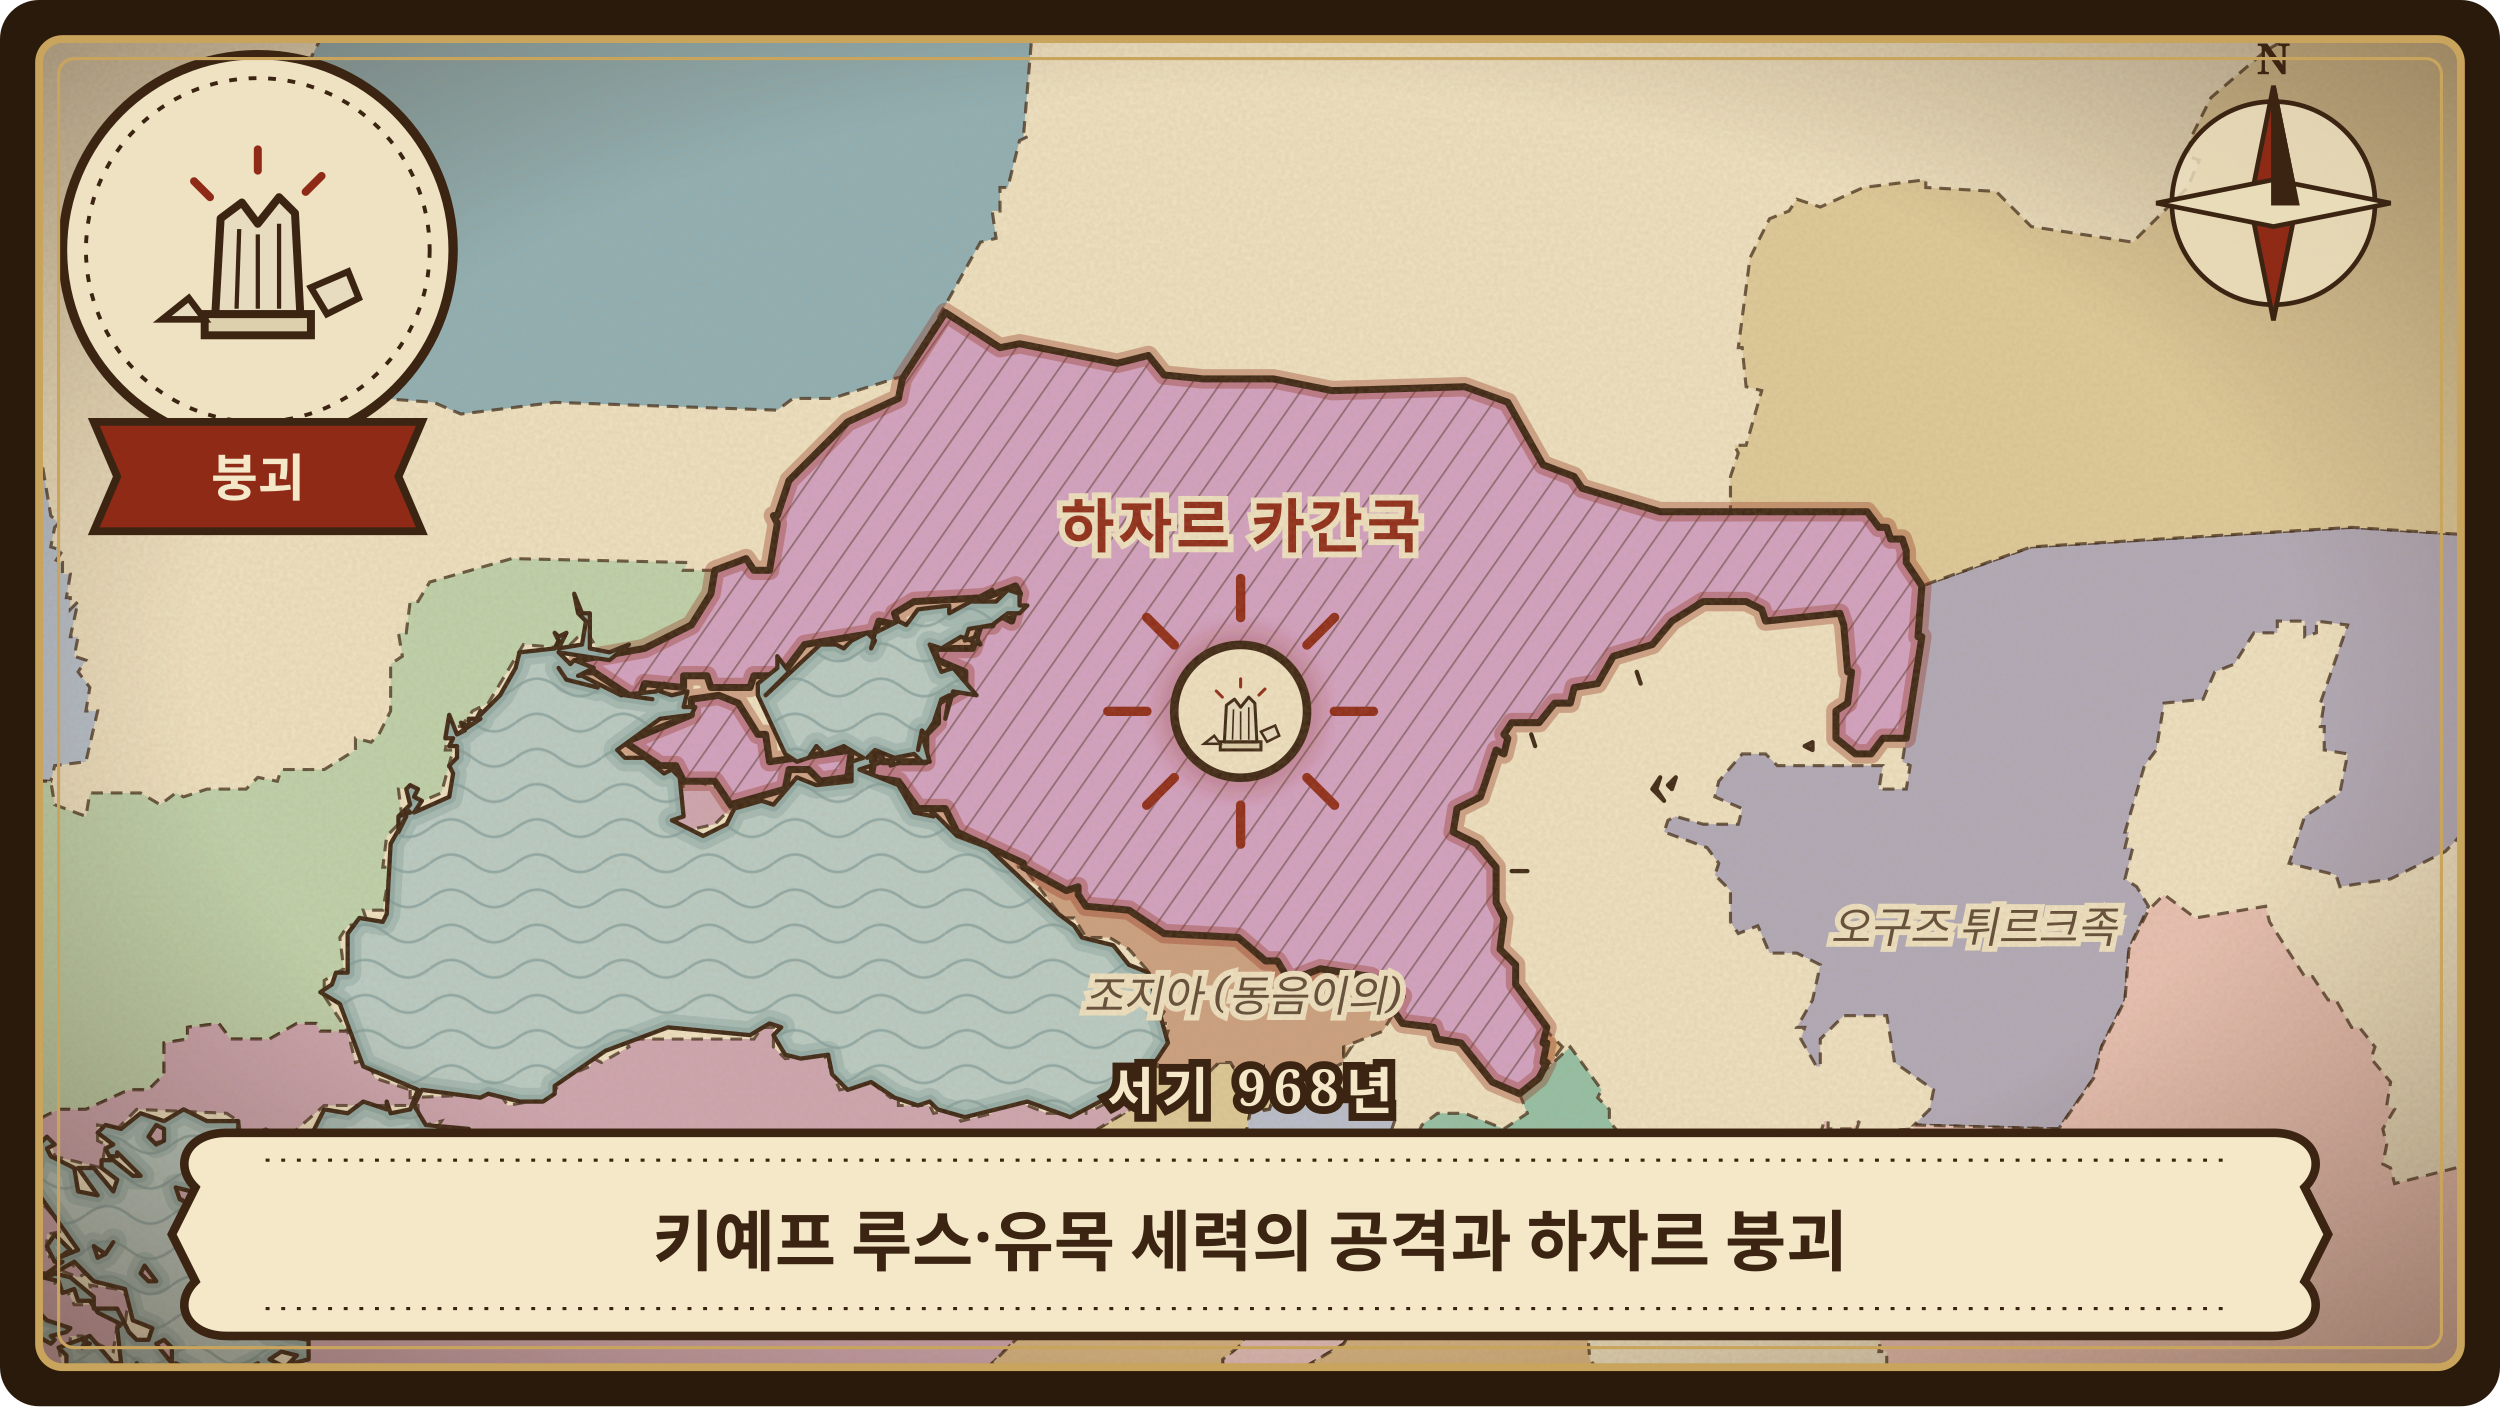
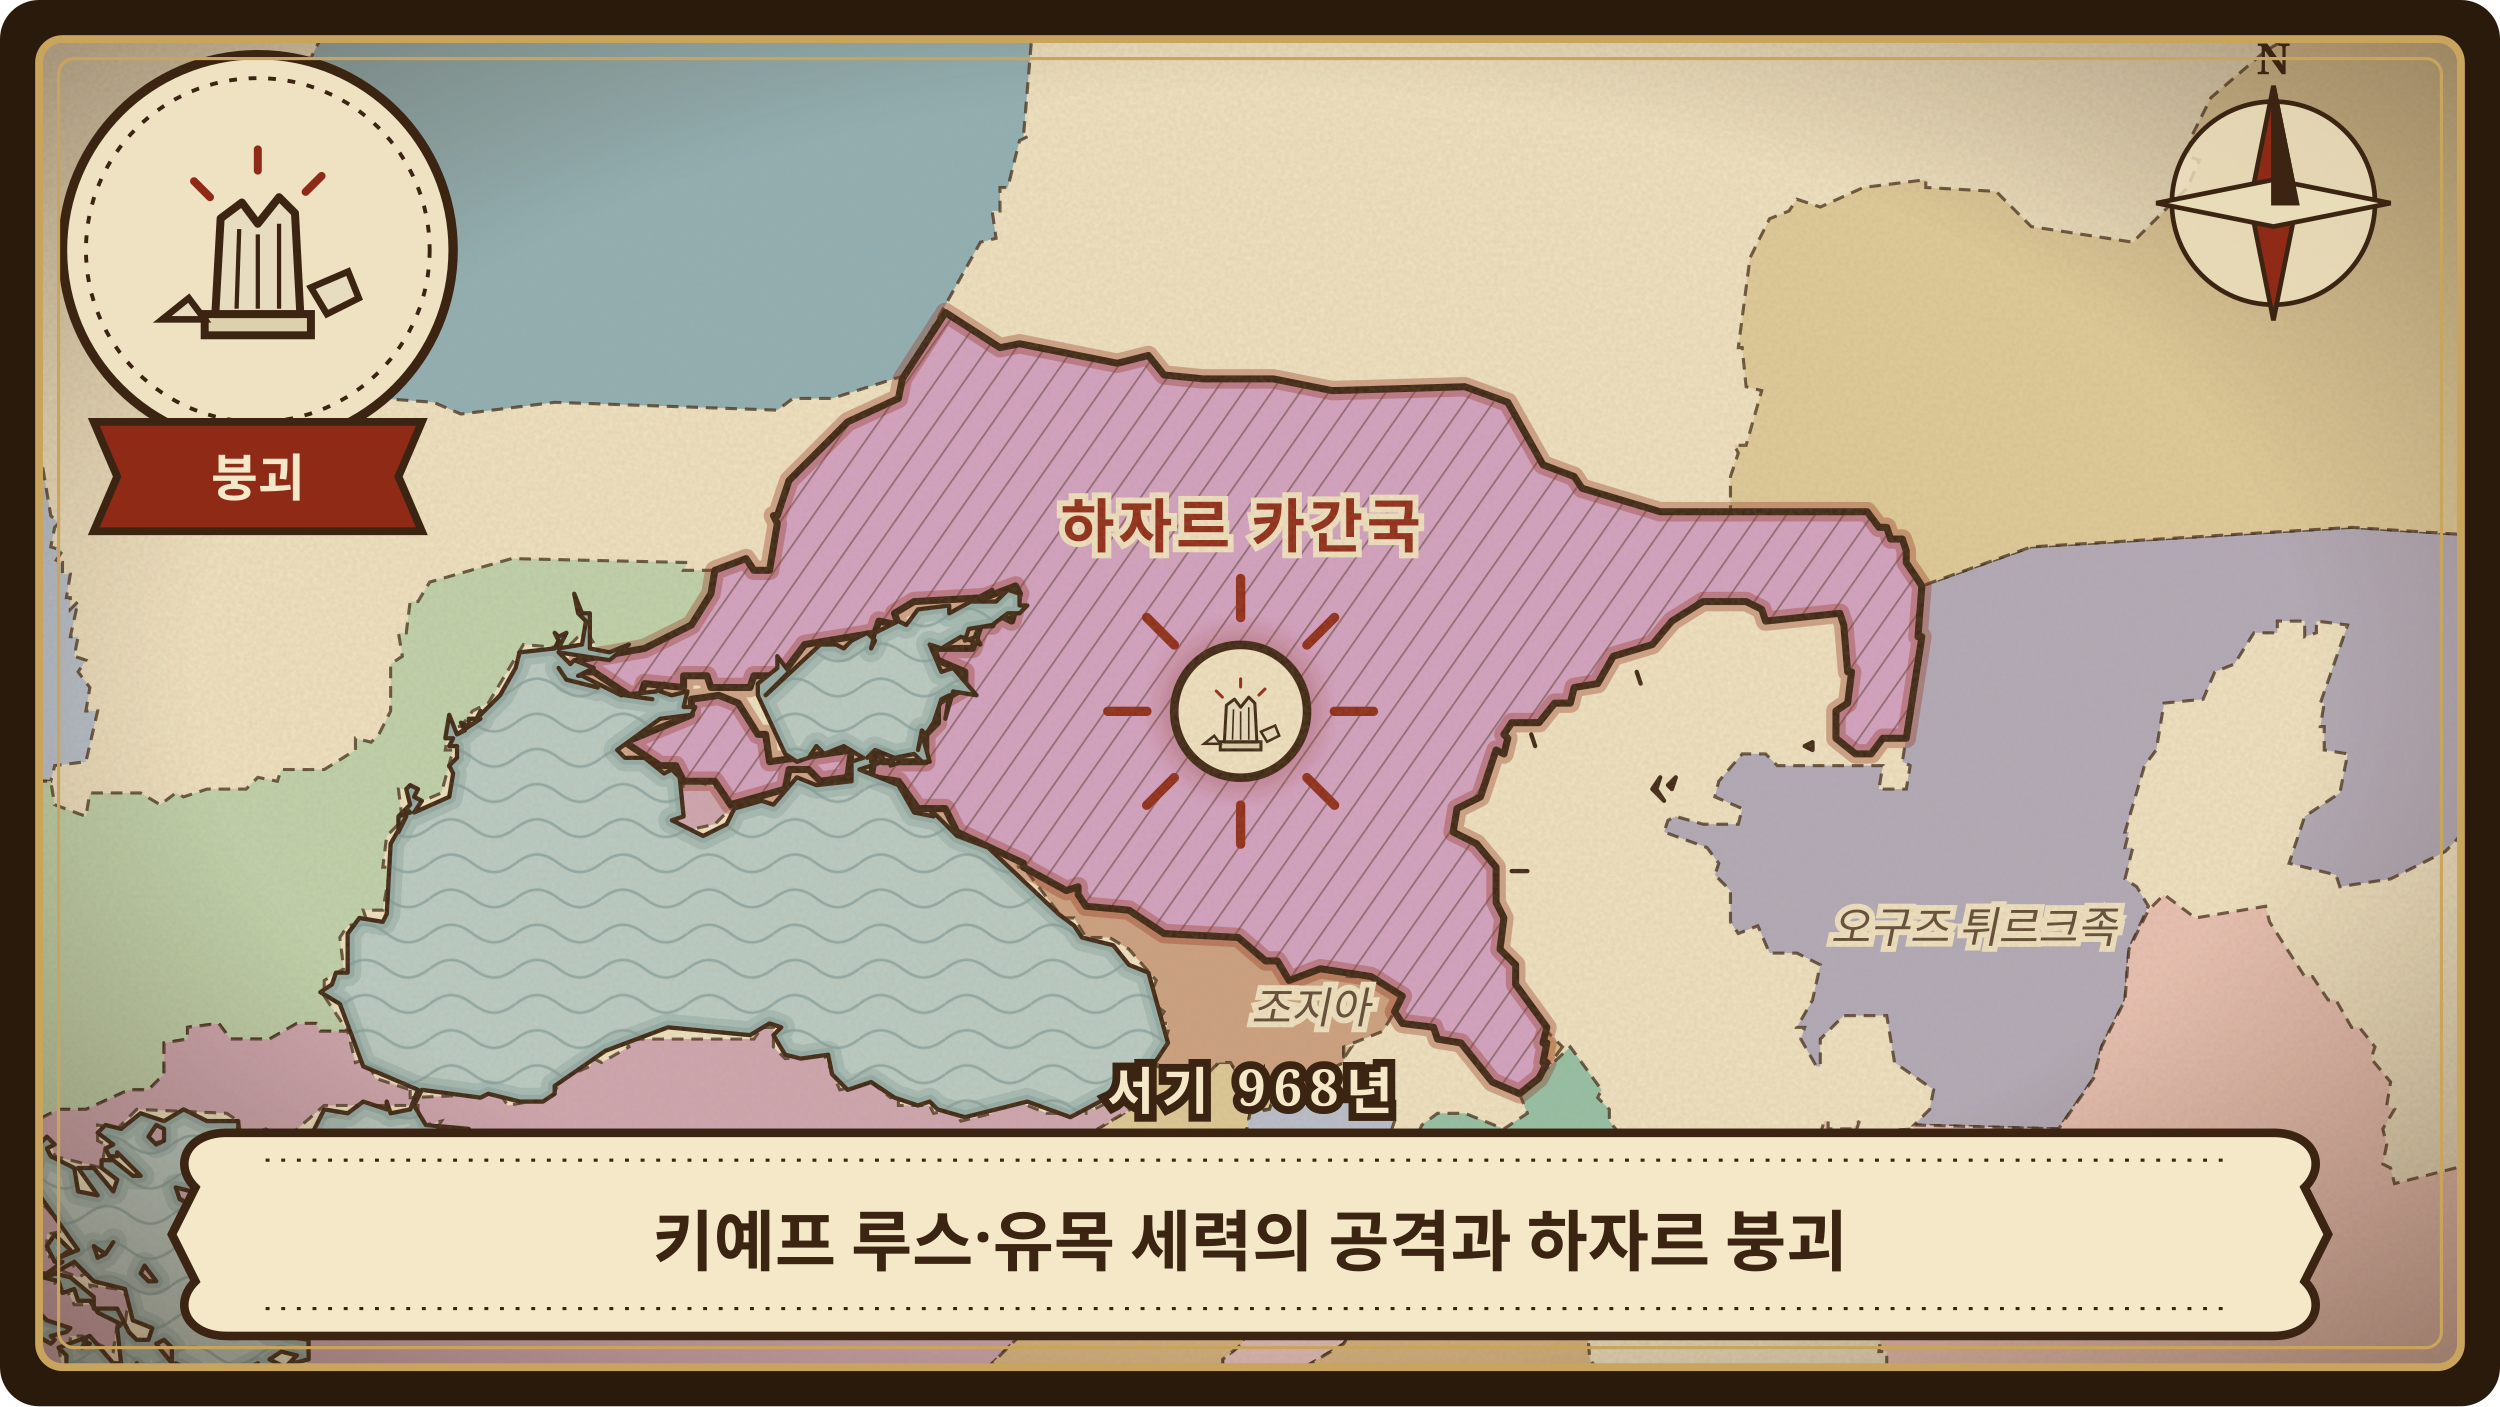
<svg xmlns="http://www.w3.org/2000/svg" viewBox="0 0 640 360" width="640" height="360" role="img" aria-label="키예프 루스·유목 세력의 공격과 하자르 붕괴">
  <defs>
    <clipPath id="frame-khazaria-collapse-968">
      <rect x="10" y="10" width="620" height="340" rx="6" />
    </clipPath>
    <pattern id="waves-khazaria-collapse-968" width="22" height="9" patternUnits="userSpaceOnUse">
      <path d="M0 5 C4 2 7 2 11 5 C15 8 18 8 22 5" fill="none" stroke="#6f8f8f" stroke-width="0.7" stroke-opacity="0.55" />
    </pattern>
    <pattern id="hatch-khazaria-collapse-968" width="6" height="6" patternUnits="userSpaceOnUse" patternTransform="rotate(35)">
      <path d="M0 0 L0 6" stroke="#3b2412" stroke-width="0.9" stroke-opacity="0.45" />
    </pattern>
    <filter id="paper-khazaria-collapse-968" x="0" y="0" width="100%" height="100%">
      <feTurbulence type="fractalNoise" baseFrequency="0.9" numOctaves="3" seed="200" result="noise" />
      <feColorMatrix in="noise" type="matrix" values="0 0 0 0 0.45  0 0 0 0 0.33  0 0 0 0 0.18  0 0 0 0.22 0" />
    </filter>
    <radialGradient id="vignette-khazaria-collapse-968" cx="50%" cy="48%" r="70%">
      <stop offset="60%" stop-color="#3b2412" stop-opacity="0" />
      <stop offset="100%" stop-color="#3b2412" stop-opacity="0.45" />
    </radialGradient>
    <filter id="glow-khazaria-collapse-968">
      <feGaussianBlur stdDeviation="3" />
    </filter>
    <path id="land-khazaria-collapse-968" d="M664 384L664 -24L-24 -24L-24 318L-20 324L-18 324L-20 323L-18 321L-18 323L-13 324L-13 326L-14 326L-19 324L-20 327L-16 330L-13 337L-11 335L-11 333L-8 337L-1 335L5 336L6 334L8 337L9 335L12 338L18 340L17 341L13 342L14 343L13 344L-1 336L-6 340L-10 339L-11 342L-14 346L-5 354L-7 360L-5 365L-2 367L-1 362L2 362L7 373L7 369L10 366L18 373L11 351L17 353L16 355L17 356L19 354L23 354L21 352L21 350L20 352L17 350L17 347L15 345L23 342L29 349L31 349L30 340L31 339L25 336L23 333L20 333L19 330L16 331L15 328L7 326L12 326L16 323L14 323L12 319L14 316L18 320L15 322L20 320L8 303L10 297L8 295L12 291L14 293L12 294L13 296L19 299L20 305L25 306L20 299L24 299L29 305L30 302L26 299L26 297L29 297L34 301L36 301L30 295L30 296L28 296L27 294L29 293L25 290L27 288L31 289L36 285L42 287L47 284L53 287L61 287L61 292L72 291L72 293L63 297L63 303L70 295L80 290L83 284L89 285L93 282L99 284L99 282L100 285L105 284L107 279L93 273L87 257L82 254L85 252L86 249L89 249L89 239L92 235L98 236L99 234L100 216L104 209L102 213L102 209L105 208L104 207L102 209L105 206L104 202L105 201L107 202L106 204L108 205L106 208L115 204L116 198L115 196L117 194L117 191L115 191L116 189L114 189L115 183L117 188L119 187L118 185L120 186L120 184L122 184L123 182L123 183L128 178L132 171L133 167L142 166L143 164L142 162L143 163L145 162L143 166L149 165L150 159L148 157L147 152L149 157L151 157L151 166L156 167L161 165L156 169L143 167L146 170L147 169L152 171L148 173L149 173L159 178L168 177L170 175L169 177L172 178L176 177L175 181L178 181L177 183L169 184L158 192L160 194L165 194L170 198L172 197L174 199L175 209L172 210L180 214L186 211L188 207L195 205L198 206L204 199L209 201L218 200L218 195L221 194L216 191L211 193L209 191L207 194L204 195L201 193L194 178L194 175L199 171L199 168L202 172L196 178L210 165L214 165L216 166L218 164L222 162L224 164L223 166L224 162L230 159L232 160L235 156L243 155L243 157L254 151L249 154L255 154L258 151L261 152L261 155L263 155L261 157L258 157L254 160L248 161L247 164L250 163L251 165L246 163L241 166L238 165L241 172L244 171L250 178L244 177L242 184L243 178L241 179L239 185L237 188L236 187L235 192L236 188L238 195L236 195L234 193L229 194L231 195L228 196L229 194L224 192L222 194L223 193L223 195L226 195L220 197L230 201L234 208L239 209L238 207L245 214L253 217L271 234L275 237L277 240L285 242L289 247L294 249L299 267L293 276L274 286L263 282L247 286L240 284L238 282L235 283L229 281L223 277L217 279L213 275L212 270L205 271L201 270L198 265L200 263L197 262L192 265L171 263L155 269L142 278L142 280L139 282L133 282L125 280L123 281L108 279L106 283L109 288L120 289L113 289L102 293L107 295L106 297L90 297L91 294L87 293L86 294L89 296L87 298L82 298L80 295L71 296L62 305L61 314L74 312L69 318L73 322L72 324L76 326L71 330L74 334L78 334L72 336L71 335L70 337L70 333L66 330L66 334L68 335L64 337L69 341L72 339L73 342L79 343L79 348L75 349L78 351L78 355L81 354L82 357L85 357L84 360L79 360L79 363L95 361L93 364L91 363L91 366L85 366L81 367L81 368L92 366L92 367L90 368L92 369L90 369L91 370L95 367L94 365L96 366L97 364L103 369L105 367L107 368L106 370L107 370L107 373L116 378L123 375L127 377L131 364L141 366L151 370L156 377L163 380L168 378L176 378L179 375L181 377L185 370L192 365L202 371L206 369L207 367L205 368L206 367L212 363L214 366L215 369L208 375L211 381L209 384ZM12 327L14 326L18 327L24 332L24 335L30 335L33 341L35 343L38 343L39 340L34 338L32 330L24 328L19 323L12 327ZM20 356L24 355L20 356ZM21 345L23 344L21 343L22 343L21 345ZM24 319L25 322L27 321L24 319ZM27 321L29 318L27 321ZM34 352L35 349L34 352ZM35 356L37 353L35 356ZM36 326L38 328L40 328L37 324L36 326ZM38 291L40 293L42 292L42 289L40 288L38 291ZM40 344L44 349L44 345L42 343L40 344ZM43 354L44 354L44 352L43 354ZM45 349L48 352L49 351L45 349ZM45 304L46 307L48 308L49 305L50 308L52 303L49 305L45 304ZM46 362L48 362L49 359L46 362ZM50 360L52 363L54 359L50 360ZM52 294L54 296L55 295L54 294L52 294ZM55 301L60 301L59 299L55 301ZM58 332L60 336L58 338L60 340L63 337L63 332L60 331L58 332ZM58 320L61 322L63 319L65 320L61 322L63 323L68 324L67 321L69 323L66 316L59 318L58 320ZM60 352L64 351L66 349L60 352ZM69 348L73 350L76 347L72 346L69 348ZM83 291L84 292L86 291L83 291ZM117 188L123 184L117 188ZM143 171L145 174L153 176L145 174L143 171ZM160 178L167 179L160 178ZM387 223L391 223L387 223ZM392 188L393 191L392 188ZM419 172L420 175L419 172ZM423 202L426 205L424 202L425 199L423 202ZM427 201L428 202L429 199L427 201ZM462 191L464 192L464 190L462 191ZM469 322L470 328L469 322Z" />
    <clipPath id="landclip-khazaria-collapse-968">
      <use href="#land-khazaria-collapse-968" />
    </clipPath>
    <path id="hl-khazaria-collapse-968-16" d="M196 188L197 195L218 192L217 199L210 200L207 197L202 197L201 202L187 206L183 200L175 200L173 196L169 196L160 190L177 183L177 179L184 178L189 180L194 188ZM385 193L383 192L379 204L373 207L372 213L378 216L383 222L383 231L385 235L384 243L388 247L388 252L396 263L395 267L396 267L395 272L396 272L394 276L389 280L382 277L374 267L368 266L367 263L359 262L357 259L359 255L351 250L338 248L330 251L327 246L324 246L317 240L298 239L289 233L278 232L276 229L276 227L273 228L262 222L262 221L245 213L242 207L235 207L230 200L223 199L224 193L223 193L225 192L226 195L237 195L237 188L240 185L240 180L247 176L247 172L240 169L239 166L249 166L251 160L254 160L255 157L259 159L261 152L260 150L252 153L234 154L229 157L230 160L225 159L224 162L206 165L200 173L193 173L192 176L182 176L181 173L175 173L175 176L165 175L164 178L161 178L152 172L148 172L148 169L165 166L177 160L182 152L183 146L191 143L193 146L197 146L199 134L198 132L199 132L202 123L217 108L230 102L231 97L242 80L256 89L261 88L286 93L294 91L298 96L308 97L326 97L341 100L375 99L386 103L395 119L403 122L405 125L425 131L478 131L481 135L483 135L484 138L487 138L488 141L488 144L492 150L491 163L492 163L488 189L482 189L479 193L475 193L470 189L470 182L473 180L474 172L473 172L472 160L471 157L452 159L451 156L447 154L436 154L428 159L423 165L413 168L409 175L403 176L402 180L398 180L394 185L387 185L385 188L386 189Z" />
  </defs>
  <rect width="640" height="360" rx="10" fill="#2a1a0c" />
  <g clip-path="url(#frame-khazaria-collapse-968)">
    <rect width="640" height="360" fill="#b9ccc6" />
    <rect width="640" height="360" fill="url(#waves-khazaria-collapse-968)" />
    <use href="#land-khazaria-collapse-968" fill="none" stroke="#7e9c98" stroke-width="7" stroke-opacity="0.35" stroke-linejoin="round" />
    <use href="#land-khazaria-collapse-968" fill="none" stroke="#7e9c98" stroke-width="3.5" stroke-opacity="0.5" stroke-linejoin="round" />
    <use href="#land-khazaria-collapse-968" fill="#efe2c2" stroke="none" />
    <g clip-path="url(#landclip-khazaria-collapse-968)">
      <path d="M647 189L644 199L626 218L612 225L599 227L598 224L586 221L590 209L599 203L601 193L595 192L595 186L594 186L595 180L594 180L601 160L593 159L593 162L590 163L590 159L583 159L583 162L577 162L572 170L567 172L564 179L554 180L552 192L549 196L544 213L545 213L544 217L546 217L544 225L547 227L550 232L545 243L544 256L538 268L536 276L527 289L490 288L494 284L495 279L485 272L483 260L472 260L466 266L466 273L465 273L461 266L462 263L460 263L464 256L466 247L460 244L453 244L450 237L445 239L443 236L443 228L439 224L440 221L437 217L426 213L427 210L429 209L436 211L445 211L446 207L439 204L440 200L446 193L452 193L455 196L482 196L481 202L488 202L489 196L487 195L492 163L491 163L492 150L520 140L602 135L633 137L639 140L639 143L642 143L643 147L647 149L647 154L648 154L647 157L648 157L648 160L650 163L649 172L650 172L648 188Z" fill="rgb(176,169,185)" stroke="#3b2412" stroke-width="0.8" stroke-opacity="0.75" stroke-dasharray="3 2" />
      <path d="M325 284L326 281L320 280L315 272L312 272L309 275L296 273L291 277L291 283L281 289L277 294L280 296L281 298L299 301L305 298L312 292L319 290L320 285L323 284Z" fill="rgb(221,200,150)" stroke="#3b2412" stroke-width="0.8" stroke-opacity="0.75" stroke-dasharray="3 2" />
      <path d="M664 193L648 188L650 172L649 172L650 163L648 160L648 157L647 157L648 154L647 154L647 149L643 147L642 143L639 143L639 140L633 137L602 135L520 140L492 150L490 149L490 146L488 144L488 141L487 138L484 138L483 135L481 135L478 131L443 131L443 122L445 116L444 114L447 114L451 100L447 99L446 89L445 89L448 66L453 56L458 54L460 51L466 53L477 48L493 46L493 48L511 49L520 58L546 62L560 48L563 41L560 40L561 35L566 25L580 13L592 6L594 8L617 -1L634 -3L664 -2Z" fill="rgb(223,202,153)" stroke="#3b2412" stroke-width="0.8" stroke-opacity="0.75" stroke-dasharray="3 2" />
      <path d="M258 -24L256 -17L259 -11L260 -4L262 -4L265 3L263 11L264 11L262 35L263 35L261 36L258 48L256 48L256 54L254 54L255 61L251 62L232 96L213 102L203 102L199 105L142 103L118 106L111 103L71 100L66 83L65 83L66 78L64 77L60 62L63 61L63 53L68 46L67 43L69 41L73 28L76 25L75 20L77 20L84 6L86 -6L87 -6L87 -13L89 -11L90 -18L92 -24Z" fill="rgb(142,175,181)" stroke="#3b2412" stroke-width="0.8" stroke-opacity="0.75" stroke-dasharray="3 2" />
      <path d="M461 369L443 369L431 364L433 362L432 361L428 362L423 355L416 353L412 361L409 362L411 367L429 375L430 378L436 377L440 380L451 384L477 384L484 383L487 377L485 375L484 368L483 368L483 364L470 366L463 369Z" fill="rgb(202,157,152)" stroke="#3b2412" stroke-width="0.8" stroke-opacity="0.75" stroke-dasharray="3 2" />
      <path d="M376 294L377 296L375 302L378 306L383 306L384 312L392 311L395 307L404 307L405 310L408 311L409 316L411 317L416 299L419 297L427 296L424 293L416 292L412 287L412 284L409 281L410 279L402 268L389 280L391 285L385 289L375 285L368 285L364 288L360 297L370 297Z" fill="rgb(147,192,165)" stroke="#3b2412" stroke-width="0.8" stroke-opacity="0.75" stroke-dasharray="3 2" />
      <path d="M370 297L359 297L355 293L357 287L352 284L349 279L336 279L332 281L326 281L325 284L320 285L319 290L312 292L305 298L299 301L297 306L311 307L311 310L315 310L316 312L321 313L324 319L328 320L332 316L339 315L340 310L350 310L354 313L358 313L360 317L362 317L366 322L367 326L373 325L376 312L372 311L372 306L368 301Z" fill="rgb(184,190,205)" stroke="#3b2412" stroke-width="0.8" stroke-opacity="0.75" stroke-dasharray="3 2" />
      <path d="M303 330L306 320L309 320L311 316L316 312L321 313L324 319L328 320L332 316L339 315L340 310L345 310L346 315L353 321L353 324L349 324L346 330L341 330L340 332L339 336L347 339L344 344L334 350L315 352L313 351L313 348L318 344L319 340L312 340L312 337L310 337Z" fill="rgb(229,192,190)" stroke="#3b2412" stroke-width="0.8" stroke-opacity="0.75" stroke-dasharray="3 2" />
      <path d="M351 250L359 255L357 259L354 264L344 268L344 272L338 275L336 279L332 281L320 280L315 272L312 272L309 275L296 273L299 264L298 264L299 262L296 262L298 259L294 256L296 251L289 243L284 240L278 240L275 235L272 235L262 222L273 228L276 227L276 229L278 232L289 233L298 239L317 240L324 246L327 246L330 251L338 248L345 250ZM261 221L262 222L260 222L260 221Z" fill="rgb(204,160,128)" stroke="#3b2412" stroke-width="0.8" stroke-opacity="0.75" stroke-dasharray="3 2" />
      <path d="M11 120L13 132L15 134L14 135L13 140L16 141L14 144L16 144L16 147L18 147L17 153L18 153L18 156L20 154L18 163L20 163L19 168L22 169L20 172L23 176L22 182L25 182L22 195L14 196L13 200L9 200L8 204L4 204L1 207L1 210L-2 210L-9 204L-14 204L-18 207L-22 206L-24 198L-24 102L-5 102L3 108L6 108L9 120Z" fill="rgb(182,193,207)" stroke="#3b2412" stroke-width="0.8" stroke-opacity="0.75" stroke-dasharray="3 2" />
      <path d="M182 146L183 146L182 152L177 160L165 166L154 168L151 163L148 163L145 166L134 165L125 180L121 182L118 186L115 186L114 192L116 192L113 203L106 206L106 202L102 202L103 210L99 214L98 222L100 222L98 233L93 233L94 236L89 237L87 240L88 248L83 251L83 255L89 264L82 264L81 262L76 262L69 266L59 266L56 262L48 263L48 266L42 267L42 275L38 279L33 279L22 284L15 284L7 288L2 294L-14 299L-24 308L-24 198L-22 206L-18 207L-14 204L-9 204L-2 210L1 210L1 207L4 204L8 204L9 200L13 200L14 206L22 209L23 203L36 203L41 206L45 203L47 204L53 202L63 202L66 199L71 200L72 197L83 197L91 192L91 189L95 190L97 188L100 182L100 170L103 168L102 162L104 162L105 154L107 154L110 149L131 143L176 144L175 146Z" fill="rgb(190,210,171)" stroke="#3b2412" stroke-width="0.8" stroke-opacity="0.75" stroke-dasharray="3 2" />
      <path d="M34 348L36 351L34 352L33 350ZM50 360L54 360L53 362L50 362ZM45 348L48 348L49 352L46 352ZM61 348L65 348L65 351L60 352ZM41 342L46 347L42 348L40 346L40 342ZM57 334L59 330L63 332L62 340L58 340L59 334ZM35 324L40 325L40 329L35 326ZM105 279L105 281L128 280L130 283L141 281L144 276L151 273L152 271L154 272L161 268L160 266L193 266L195 263L198 263L198 268L201 271L211 270L215 279L223 277L228 281L230 280L230 283L238 283L239 285L244 284L246 287L254 285L258 281L268 285L278 285L278 283L280 284L288 280L291 276L291 283L281 289L277 294L280 296L281 298L299 301L297 306L311 307L311 310L315 310L316 312L311 316L309 320L306 320L304 322L303 330L310 337L306 339L305 336L303 336L302 331L300 329L281 325L267 330L264 335L264 339L253 350L231 355L221 360L219 364L216 367L214 363L209 363L204 369L201 369L198 367L196 368L195 364L190 364L185 368L181 375L170 377L159 380L158 377L152 369L137 363L130 363L128 374L121 374L120 377L109 377L107 367L101 367L99 364L96 364L93 368L91 368L92 361L91 360L84 360L83 355L79 356L80 353L78 351L79 347L78 347L79 342L74 341L72 339L67 339L66 330L68 331L69 336L76 336L76 332L73 331L75 324L73 324L74 320L71 319L73 312L62 313L64 298L69 294L70 294L70 297L82 296L83 298L86 298L87 294L90 294L89 297L106 297L104 294L104 292L111 290L113 287L109 288L107 285L107 283L83 283L75 290L74 294L72 293L74 292L68 289L62 292L61 287L58 285L35 284L30 289L25 288L25 292L27 293L26 299L14 296L13 292L8 293L8 302L10 302L9 306L17 315L12 316L12 322L14 321L22 326L20 327L15 325L14 329L17 330L19 334L24 334L23 329L30 330L33 332L32 339L30 339L29 346L21 342L18 342L18 345L15 345L16 350L20 350L21 356L17 356L17 353L14 351L10 351L10 356L12 357L16 368L12 364L9 364L7 368L5 368L3 361L-2 361L-2 364L-4 364L-5 358L-6 358L-5 352L-12 346L-9 340L-5 340L-4 336L-13 335L-16 329L-20 327L-17 322L-24 318L-24 308L-14 299L2 294L7 288L15 284L22 284L33 279L38 279L42 275L42 267L48 266L48 263L56 262L59 266L69 266L76 262L81 262L82 264L89 264L91 272L94 271L96 276ZM61 324L62 321L57 320L61 316L68 317L70 324L64 325ZM46 303L52 303L52 307L45 307ZM56 298L61 298L60 301L56 302ZM37 288L42 288L42 292L38 293ZM178 200L185 202L187 207L183 211L174 213L173 209L174 209L175 200L176 200Z" fill="rgb(206,165,177)" stroke="#3b2412" stroke-width="0.8" stroke-opacity="0.75" stroke-dasharray="3 2" />
      <path d="M439 384L440 380L451 384L477 384L484 383L487 377L485 375L484 368L483 368L485 358L483 353L483 346L481 346L484 324L477 316L471 315L477 313L476 303L466 303L465 297L464 297L467 287L468 287L468 289L474 289L476 287L475 290L490 289L490 288L527 289L536 276L538 268L544 256L545 243L550 233L554 229L562 235L580 232L581 236L590 250L592 250L596 256L598 256L602 263L604 263L608 268L607 271L612 277L611 283L613 284L610 289L611 293L610 298L612 299L613 303L656 292L656 289L664 289L664 384Z" fill="rgb(233,192,179)" stroke="#3b2412" stroke-width="0.8" stroke-opacity="0.75" stroke-dasharray="3 2" />
      <path d="M398 307L404 307L405 310L408 311L409 316L411 317L407 320L405 324L405 336L406 336L407 348L410 352L415 353L412 361L409 362L406 361L405 358L399 361L397 357L394 360L387 358L381 363L382 372L380 374L376 374L375 372L367 373L360 377L357 375L353 380L349 380L348 384L210 384L211 377L209 375L219 364L221 360L231 355L253 350L264 339L264 335L267 330L281 325L300 329L302 331L303 336L305 336L306 339L312 337L312 340L319 340L318 344L313 348L313 351L315 352L334 350L344 344L347 339L339 336L341 330L346 330L349 324L353 324L353 321L346 315L345 310L350 310L354 313L358 313L360 317L362 317L366 322L367 326L373 325L376 312L372 311L372 306L368 301L370 297L376 294L377 296L375 302L378 306L383 306L384 312L392 311L395 307L397 307ZM344 271L344 268L345 268L346 268ZM400 268L397 272L395 272L396 267L395 267L396 264L398 266Z" fill="rgb(220,184,132)" stroke="#3b2412" stroke-width="0.8" stroke-opacity="0.75" stroke-dasharray="3 2" />
      <path d="M439 384L440 380L436 377L430 378L429 375L411 367L409 362L406 361L405 358L399 361L397 357L394 360L387 358L381 363L382 372L380 374L376 374L375 372L367 373L360 377L357 375L353 380L349 380L348 384Z" fill="rgb(158,177,144)" stroke="#3b2412" stroke-width="0.8" stroke-opacity="0.75" stroke-dasharray="3 2" />
      <path d="M-24 13L-22 9L-15 8L-10 3L-5 4L-3 1L-1 3L2 -1L7 3L4 9L9 9L6 16L7 28L4 28L4 35L1 38L2 41L-8 40L-11 45L-20 45L-19 53L-24 63Z" fill="rgb(222,164,154)" stroke="#3b2412" stroke-width="0.8" stroke-opacity="0.75" stroke-dasharray="3 2" />
      <use href="#hl-khazaria-collapse-968-16" fill="rgb(211,161,195)" stroke="none" />
      <use href="#hl-khazaria-collapse-968-16" fill="url(#hatch-khazaria-collapse-968)" stroke="none" />
      <use href="#hl-khazaria-collapse-968-16" fill="none" stroke="#8f2a17" stroke-width="5" stroke-opacity="0.35" stroke-linejoin="round" />
      <use href="#hl-khazaria-collapse-968-16" fill="none" stroke="#3b2412" stroke-width="1.8" stroke-linejoin="round" />
    </g>
    <use href="#land-khazaria-collapse-968" fill="none" stroke="#3b2412" stroke-width="1.1" stroke-linejoin="round" />
    <text x="317.6" y="140.1" class="lbl hl">하자르 카간국</text>
    <text x="505.3" y="241.3" class="lbl">오구즈 튀르크족</text>
-     <text x="318.1" y="258.9" class="lbl">조지아 (동음이의)</text>
+     <text x="335.5" y="261.9" class="lbl">조지아</text>
    <g transform="translate(317.6 182.1)">
      <path d="M0 -24 L0 -34" transform="rotate(0)" stroke="#8f2a17" stroke-width="2.4" stroke-linecap="round" />
      <path d="M0 -24 L0 -34" transform="rotate(45)" stroke="#8f2a17" stroke-width="2.4" stroke-linecap="round" />
      <path d="M0 -24 L0 -34" transform="rotate(90)" stroke="#8f2a17" stroke-width="2.4" stroke-linecap="round" />
      <path d="M0 -24 L0 -34" transform="rotate(135)" stroke="#8f2a17" stroke-width="2.4" stroke-linecap="round" />
      <path d="M0 -24 L0 -34" transform="rotate(180)" stroke="#8f2a17" stroke-width="2.4" stroke-linecap="round" />
      <path d="M0 -24 L0 -34" transform="rotate(225)" stroke="#8f2a17" stroke-width="2.4" stroke-linecap="round" />
      <path d="M0 -24 L0 -34" transform="rotate(270)" stroke="#8f2a17" stroke-width="2.4" stroke-linecap="round" />
      <path d="M0 -24 L0 -34" transform="rotate(315)" stroke="#8f2a17" stroke-width="2.4" stroke-linecap="round" />
      <circle r="20" fill="#8f2a17" fill-opacity="0.35" filter="url(#glow-khazaria-collapse-968)" />
      <circle r="17" fill="#efe2c2" stroke="#3b2412" stroke-width="2.2" />
      <g transform="translate(-13 -13) scale(0.26)">
        <rect x="30" y="80" width="40" height="8" fill="#ddd0ad" stroke="#3b2412" stroke-width="3" />
        <path d="M34 80 L36 44 L44 38 L50 46 L58 36 L64 42 L66 80 Z" fill="#e8dcc0" stroke="#3b2412" stroke-width="3" stroke-linejoin="round" />
        <path d="M42 78 L43 48 M50 78 L50 50 M58 78 L58 46" stroke="#3b2412" stroke-width="1.6" />
        <path d="M70 70 L84 64 L88 74 L76 80 Z" fill="#e8dcc0" stroke="#3b2412" stroke-width="2.5" />
        <path d="M14 82 L24 74 L30 82 Z" fill="#e8dcc0" stroke="#3b2412" stroke-width="2.5" />
        <path d="M26 30 L32 36 M74 28 L68 34 M50 18 L50 26" stroke="#8f2a17" stroke-width="3" stroke-linecap="round" />
      </g>
    </g>
    <rect width="640" height="360" filter="url(#paper-khazaria-collapse-968)" />
    <rect width="640" height="360" fill="url(#vignette-khazaria-collapse-968)" />
    <g transform="translate(582 52)" stroke="#3b2412" stroke-width="1.2">
      <circle r="26" fill="#efe2c2" fill-opacity="0.8" />
      <path d="M0 -30 L6 0 L0 30 L-6 0 Z" fill="#8f2a17" />
      <path d="M-30 0 L0 6 L30 0 L0 -6 Z" fill="#e9dcb8" />
      <path d="M0 -30 L6 0 L0 0 Z" fill="#3b2412" />
      <text y="-33" class="compass">N</text>
    </g>
    <g transform="translate(66 64)">
      <circle r="50" fill="#efe2c2" stroke="#3b2412" stroke-width="2.4" />
      <circle r="44" fill="none" stroke="#3b2412" stroke-width="1" stroke-dasharray="2 3" />
      <g transform="translate(-34 -38) scale(0.68)">
        <rect x="30" y="80" width="40" height="8" fill="#ddd0ad" stroke="#3b2412" stroke-width="3" />
        <path d="M34 80 L36 44 L44 38 L50 46 L58 36 L64 42 L66 80 Z" fill="#e8dcc0" stroke="#3b2412" stroke-width="3" stroke-linejoin="round" />
        <path d="M42 78 L43 48 M50 78 L50 50 M58 78 L58 46" stroke="#3b2412" stroke-width="1.6" />
        <path d="M70 70 L84 64 L88 74 L76 80 Z" fill="#e8dcc0" stroke="#3b2412" stroke-width="2.5" />
        <path d="M14 82 L24 74 L30 82 Z" fill="#e8dcc0" stroke="#3b2412" stroke-width="2.5" />
        <path d="M26 30 L32 36 M74 28 L68 34 M50 18 L50 26" stroke="#8f2a17" stroke-width="3" stroke-linecap="round" />
      </g>
      <path d="M-42 44 L42 44 L36 58 L42 72 L-42 72 L-36 58 Z" fill="#8f2a17" stroke="#3b2412" stroke-width="2" />
      <text y="63" class="kind">붕괴</text>
    </g>
    <g transform="translate(320 316)">
      <path d="M-262 -26 L262 -26 C272 -26 276 -18 270 -12 L276 0 L270 12 C276 18 272 26 262 26 L-262 26 C-272 26 -276 18 -270 12 L-276 0 L-270 -12 C-276 -18 -272 -26 -262 -26 Z" fill="#f4e8c8" stroke="#3b2412" stroke-width="2.2" />
      <path d="M-252 -19 L252 -19 M-252 19 L252 19" stroke="#3b2412" stroke-width="0.8" stroke-dasharray="1 3" />
      <text y="2" class="title" style="font-size:17px">키예프 루스·유목 세력의 공격과 하자르 붕괴</text>
    </g>
    <text x="320" y="284" class="year">서기 968년</text>
  </g>
  <rect x="10" y="10" width="620" height="340" rx="6" fill="none" stroke="#c9a45c" stroke-width="2" />
  <rect x="15" y="15" width="610" height="330" rx="4" fill="none" stroke="#c9a45c" stroke-width="0.8" />
  <style>
  text { font-family: 'Noto Serif KR', 'Nanum Myeongjo', 'AppleMyungjo', 'Batang', serif; text-anchor: middle; }
  .lbl { font-size: 11px; font-style: italic; fill: #3b2412; fill-opacity: 0.8; paint-order: stroke; stroke: #efe2c2; stroke-width: 3px; }
  .lbl.hl { font-size: 15px; font-weight: 700; font-style: normal; fill: #8f2a17; fill-opacity: 1; letter-spacing: 1px; }
  .title { font-weight: 800; fill: #3b2412; dominant-baseline: middle; }
  .year { font-size: 13px; font-weight: 700; fill: #f4e8c8; paint-order: stroke; stroke: #3b2412; stroke-width: 4px; letter-spacing: 2px; }
  .kind { font-size: 13px; font-weight: 800; fill: #f4e8c8; }
  .compass { font-size: 11px; font-weight: 700; fill: #3b2412; stroke: none; }
</style>
</svg>
